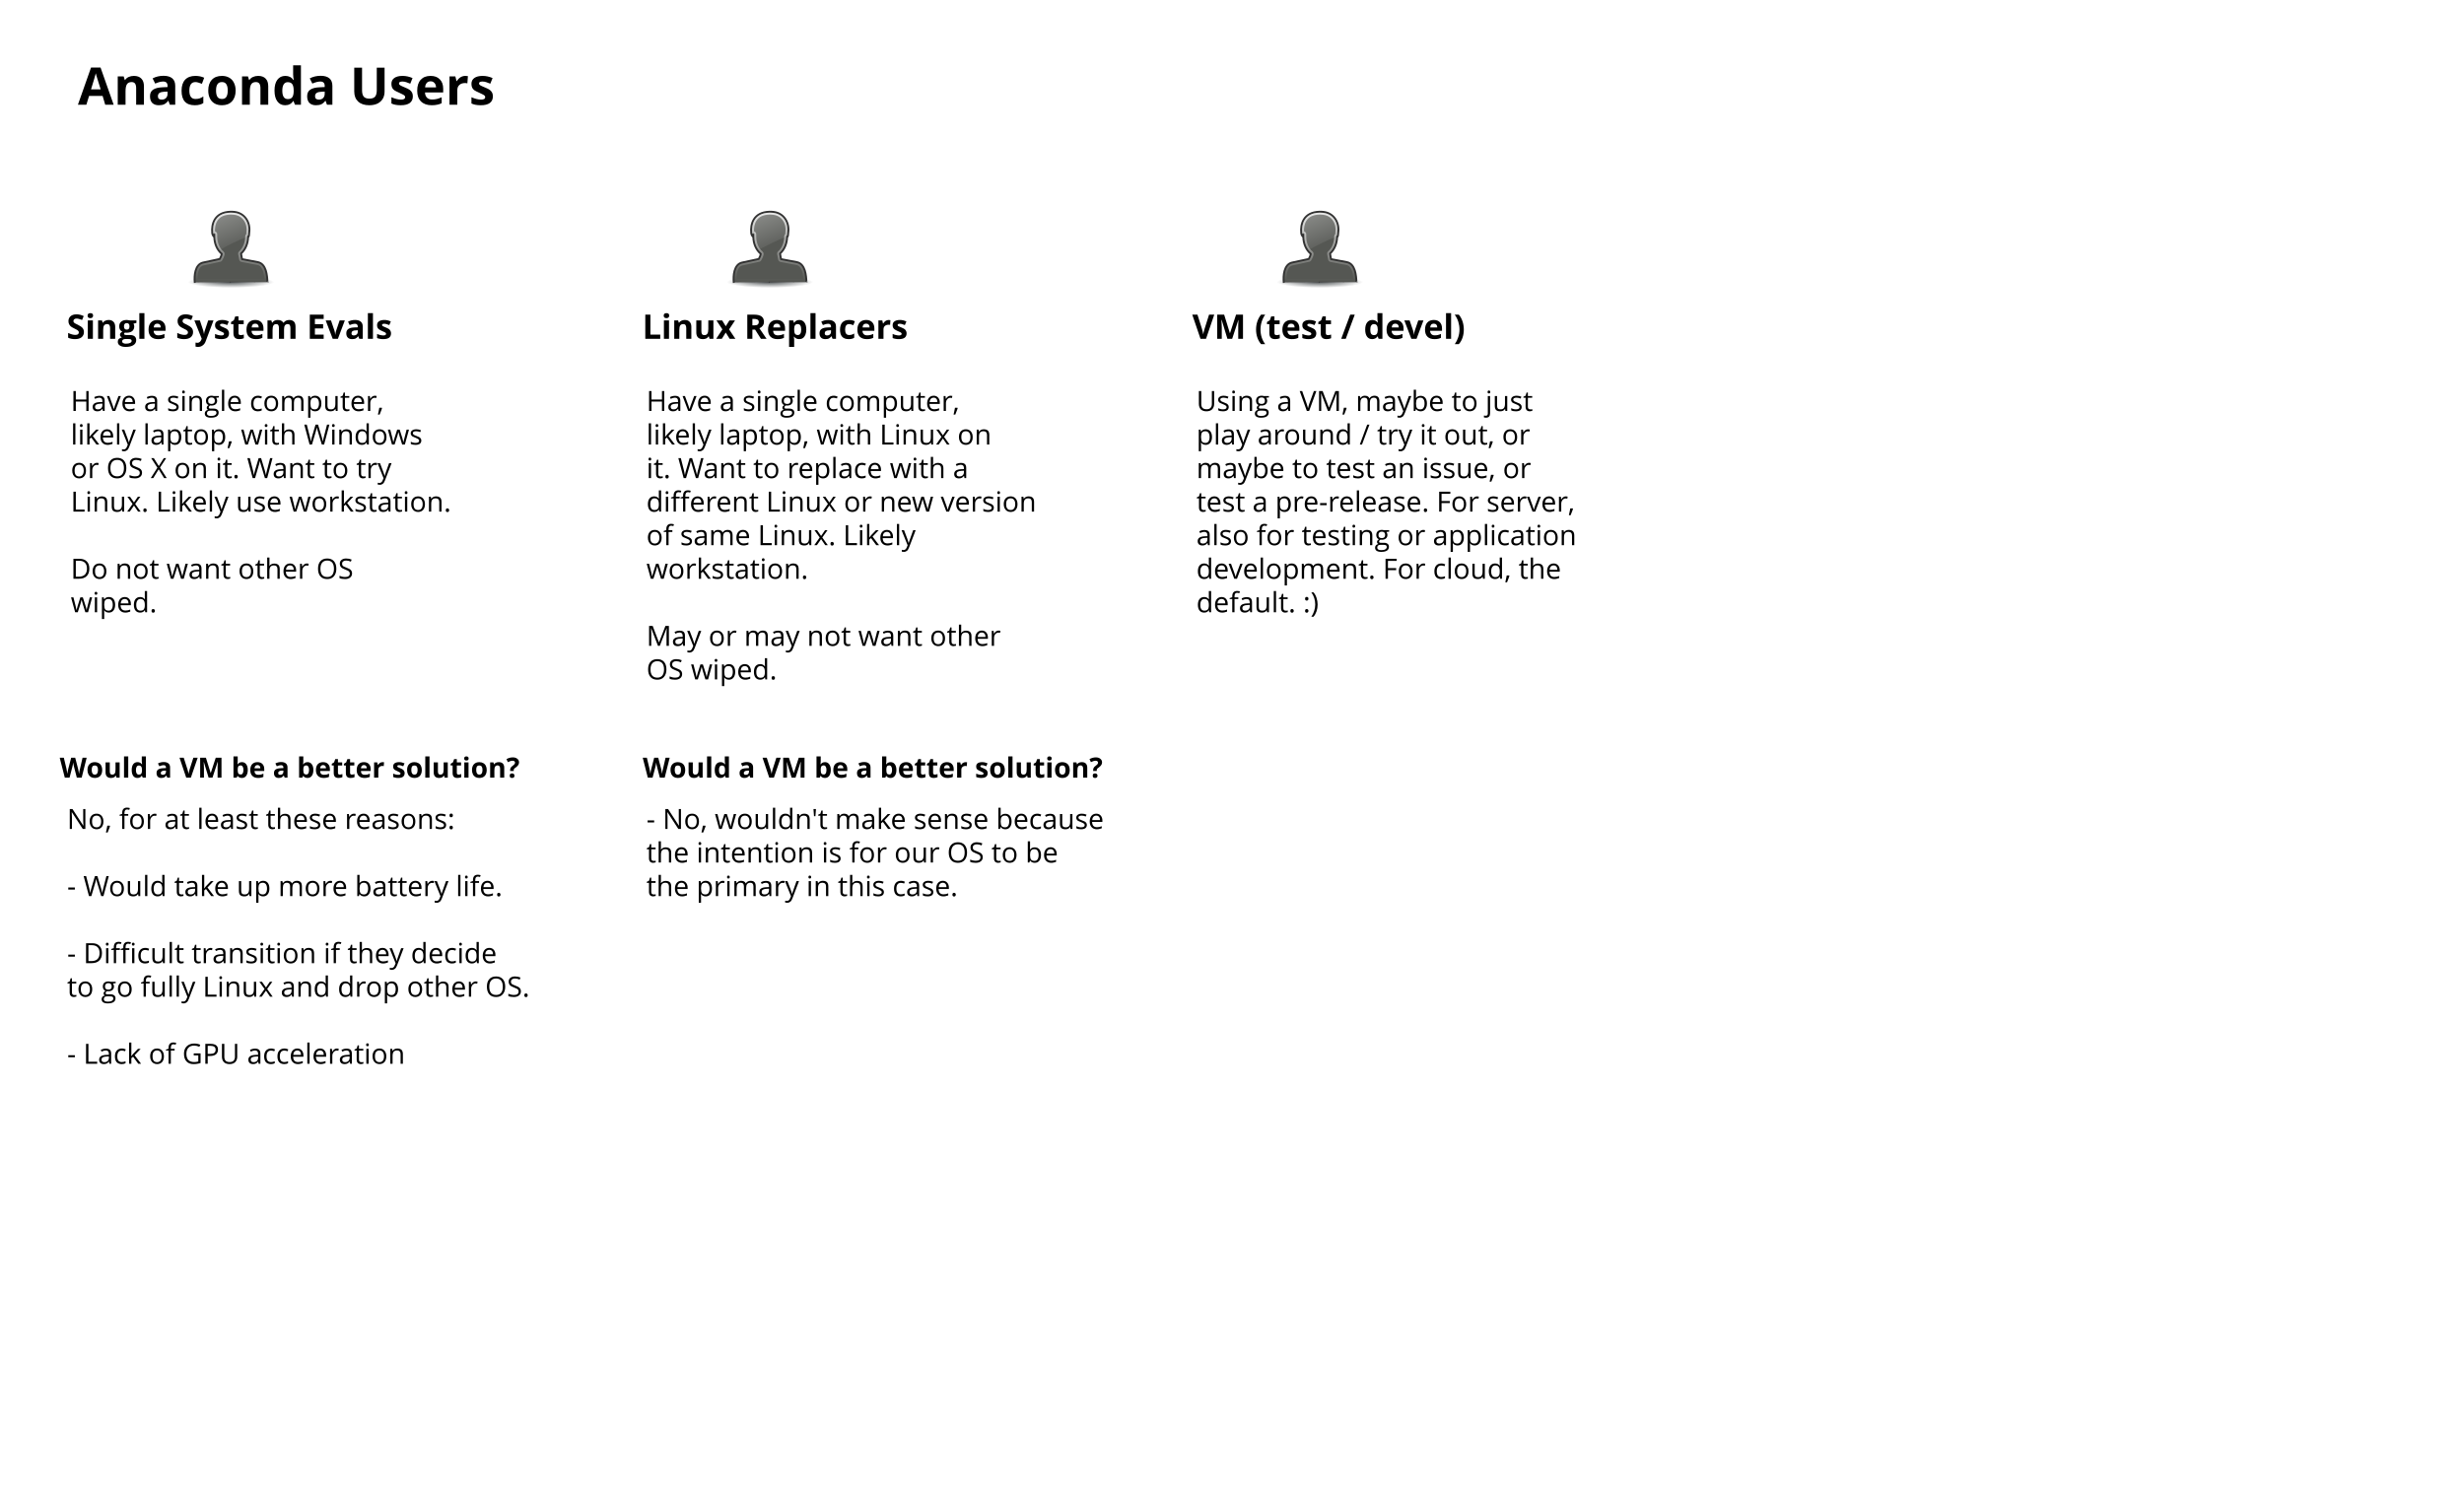
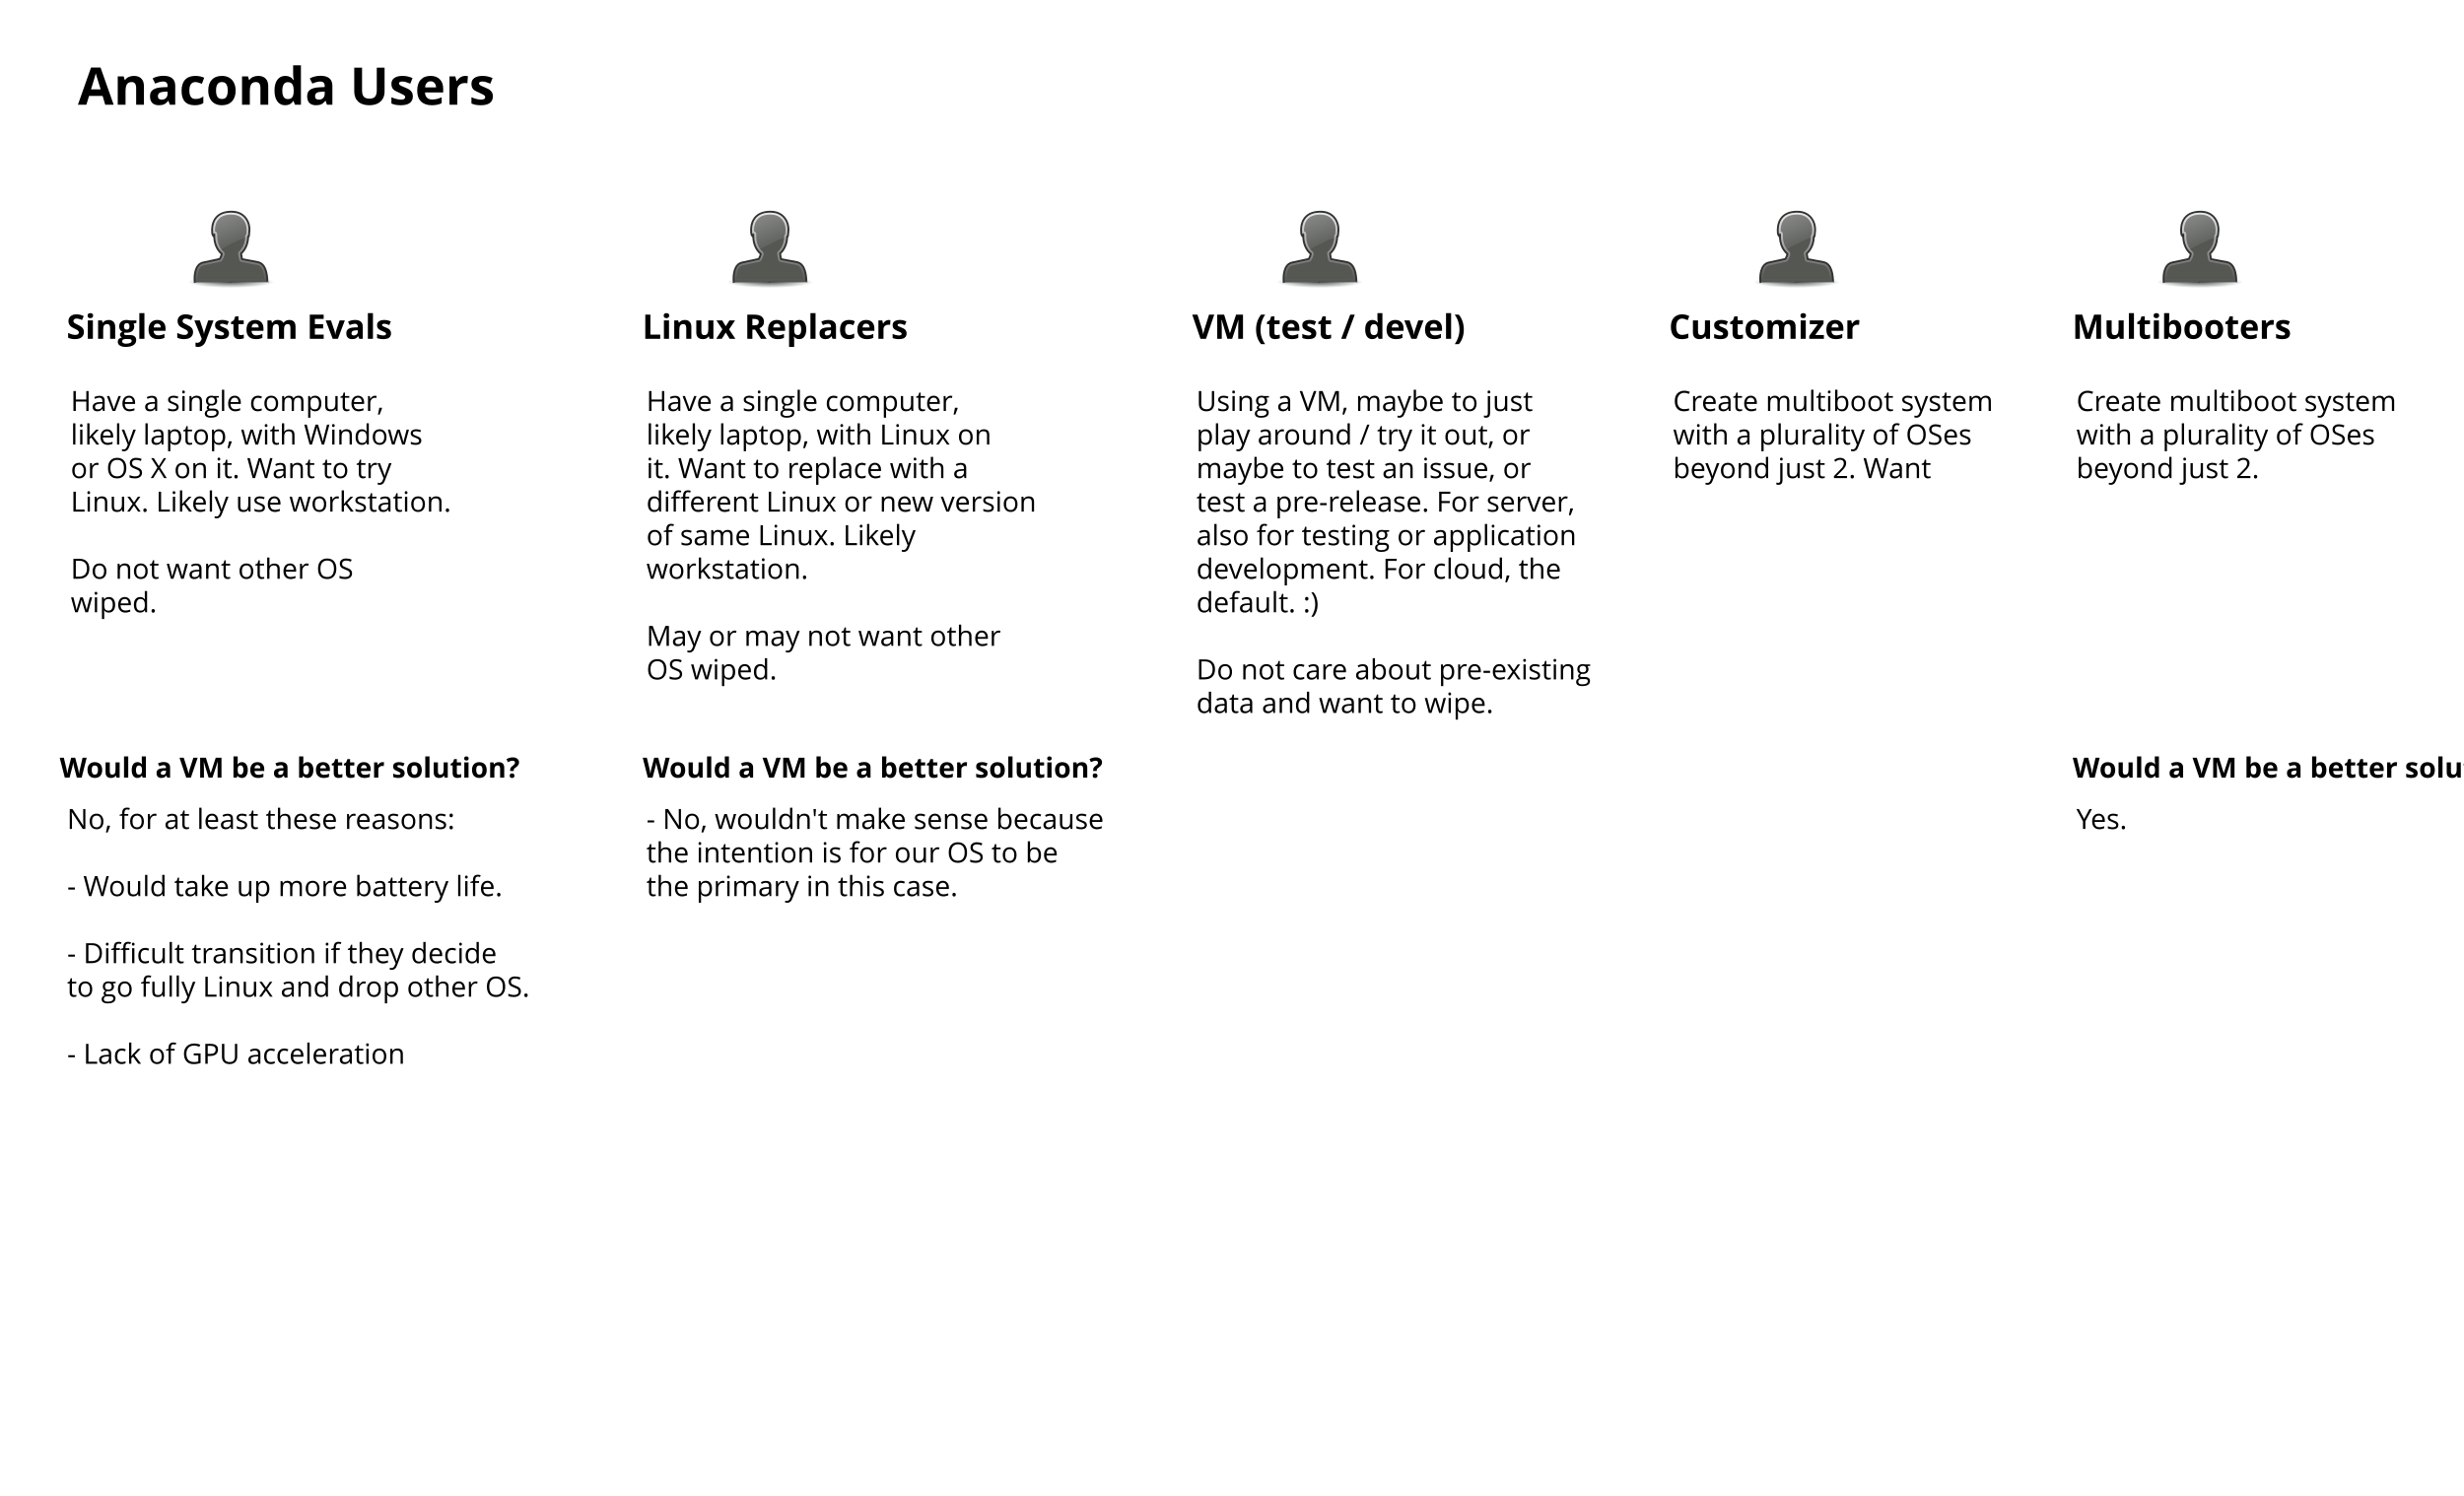
<svg xmlns="http://www.w3.org/2000/svg" xmlns:xlink="http://www.w3.org/1999/xlink" width="14in" height="8.5in" viewBox="0 0 355.6 215.9" id="svg2" version="1.1">
  <defs id="defs4">
    <linearGradient id="5">
      <stop stop-color="#fff" id="B" />
      <stop stop-opacity="0" stop-color="#fff" offset="1" id="C" />
    </linearGradient>
    <linearGradient id="7">
      <stop stop-color="#2e3436" id="F" />
      <stop stop-opacity="0" stop-color="#2e3436" offset="1" id="G" />
    </linearGradient>
    <radialGradient gradientTransform="matrix(1,0,0,0.1371237,0,48.78721)" gradientUnits="userSpaceOnUse" xlink:href="#7" id="8" r="27.457" cy="56.54" cx="46.37" />
    <linearGradient gradientUnits="userSpaceOnUse" xlink:href="#5" id="9" y2="42.619" x2="0" y1="5.353" />
    <linearGradient gradientUnits="userSpaceOnUse" xlink:href="#5" id="A" y2="28.921" x2="23.875" y1="-42.14" x1="-3.655" />
    <radialGradient xlink:href="#7" id="radialGradient4332" gradientUnits="userSpaceOnUse" gradientTransform="matrix(1,0,0,0.1371237,0,48.78721)" cx="46.37" cy="56.54" r="27.457" />
    <linearGradient xlink:href="#5" id="linearGradient4334" gradientUnits="userSpaceOnUse" y1="5.353" x2="0" y2="42.619" />
    <linearGradient xlink:href="#5" id="linearGradient4336" gradientUnits="userSpaceOnUse" x1="-3.655" y1="-42.14" x2="23.875" y2="28.921" />
    <radialGradient xlink:href="#7" id="radialGradient4427" gradientUnits="userSpaceOnUse" gradientTransform="matrix(1,0,0,0.1371237,0,48.78721)" cx="46.37" cy="56.54" r="27.457" />
    <linearGradient xlink:href="#5" id="linearGradient4429" gradientUnits="userSpaceOnUse" y1="5.353" x2="0" y2="42.619" />
    <linearGradient xlink:href="#5" id="linearGradient4431" gradientUnits="userSpaceOnUse" x1="-3.655" y1="-42.14" x2="23.875" y2="28.921" />
+     <radialGradient xlink:href="#7" id="radialGradient4558" gradientUnits="userSpaceOnUse" gradientTransform="matrix(1,0,0,0.1371237,0,48.78721)" cx="46.37" cy="56.54" r="27.457" />
+     <linearGradient xlink:href="#5" id="linearGradient4560" gradientUnits="userSpaceOnUse" y1="5.353" x2="0" y2="42.619" />
+     <linearGradient xlink:href="#5" id="linearGradient4562" gradientUnits="userSpaceOnUse" x1="-3.655" y1="-42.14" x2="23.875" y2="28.921" />
+     <radialGradient xlink:href="#7" id="radialGradient4621" gradientUnits="userSpaceOnUse" gradientTransform="matrix(1,0,0,0.1371237,0,48.78721)" cx="46.37" cy="56.54" r="27.457" />
+     <linearGradient xlink:href="#5" id="linearGradient4623" gradientUnits="userSpaceOnUse" y1="5.353" x2="0" y2="42.619" />
+     <linearGradient xlink:href="#5" id="linearGradient4625" gradientUnits="userSpaceOnUse" x1="-3.655" y1="-42.14" x2="23.875" y2="28.921" />
  </defs>
  <g id="layer1" transform="translate(0,-81.1)">
    <text xml:space="preserve" style="font-style:normal;font-weight:normal;font-size:7.49px;line-height:521%;font-family:Sans;letter-spacing:0px;word-spacing:0px;fill:#000000;fill-opacity:1;stroke:none;stroke-width:0.265px;stroke-linecap:butt;stroke-linejoin:miter;stroke-opacity:1" x="11.246" y="96.212" id="text4160">
      <tspan id="tspan4162" x="11.246" y="96.212" style="font-style:normal;font-variant:normal;font-weight:bold;font-stretch:normal;font-family:'Open Sans';-inkscape-font-specification:'Open Sans';stroke-width:0.265px">Anaconda Users</tspan>
    </text>
    <text id="text4164" y="129.999" x="9.614" style="font-style:normal;font-weight:normal;font-size:4.87px;line-height:521%;font-family:Sans;letter-spacing:0px;word-spacing:0px;fill:#000000;fill-opacity:1;stroke:none;stroke-width:0.265px;stroke-linecap:butt;stroke-linejoin:miter;stroke-opacity:1" xml:space="preserve">
      <tspan style="font-style:normal;font-variant:normal;font-weight:bold;font-stretch:normal;font-family:'Open Sans';-inkscape-font-specification:'Open Sans';stroke-width:0.265px" y="129.999" x="9.614" id="tspan4166">Single System Evals</tspan>
    </text>
    <g id="g4200" transform="matrix(0.2645833,0,0,0.2645833,26.9875,110.3777)">
      <path id="1" transform="matrix(0.8607554,0,0,0.837344,-15.9169,-4.118778)" d="m 73.832,56.54 a 27.457,3.765 0 1 1 -54.914,0 27.457,3.765 0 1 1 54.914,0 z" style="opacity:0.8;fill:url(#8)" />
      <path id="2" d="m 23.746,4.837 c -8.802,0.238 -10.459,6.734 -9.989,11.622 0.073,0.759 0.42,1.451 0.969,2.065 0.052,-0.482 0.122,-0.956 0.221,-1.422 -0.037,0.414 -0.053,0.838 -0.053,1.264 0,3.935 1.614,7.411 4.067,9.462 -0.163,0.962 -0.531,1.783 -1.075,2.782 L 8.7,32.579 C 4.246,33.61 3.909,39.951 4.211,43.168 43.889,43.056 4.135,43.235 43.871,43.084 43.735,39.567 43.238,33.316 38.708,32.347 L 30.005,30.693 c -6.6e-4,-0.028 0.002,-0.056 0,-0.084 l -0.537,-2.961 c 2.339,-2.069 3.867,-5.457 3.867,-9.283 0,-0.039 3.11e-4,-0.077 0,-0.116 0.038,0.193 0.075,0.383 0.105,0.548 0.499,-0.673 0.382,-1.824 0.516,-2.729 0.7,-4.708 -1.952,-11.093 -9.325,-11.232 -0.299,-0.006 -0.601,-0.008 -0.885,0 z" style="fill:#555753;fill-rule:evenodd;stroke:#323232;stroke-width:1.042" />
      <path id="3" d="m 23.781,5.875 c -4.146,0.112 -6.347,1.609 -7.625,3.594 -1.222,1.898 -1.54,4.385 -1.375,6.594 0.315,-0.044 0.633,0.058 0.864,0.277 0.231,0.219 0.35,0.531 0.323,0.848 -0.03,0.339 0,0.752 0,1.188 0,3.649 1.474,6.801 3.656,8.625 0.298,0.24 0.442,0.623 0.375,1 -0.193,1.134 -0.66,2.067 -1.219,3.094 -0.141,0.268 -0.392,0.462 -0.688,0.531 l -9.188,2 c -1.775,0.411 -2.677,1.807 -3.219,3.719 -0.446,1.571 -0.498,3.309 -0.438,4.75 12.501,0.015 24.999,-0.014 37.5,-0.062 -0.095,-1.572 -0.288,-3.356 -0.812,-4.938 C 41.293,35.151 40.321,33.764 38.5,33.375 l -8.688,-1.656 c -0.459,-0.089 -0.803,-0.472 -0.844,-0.938 -0.011,-0.02 -0.022,-0.041 -0.031,-0.062 -0.001,-0.047 3.67e-4,-0.015 0,-0.031 l -0.5,-2.844 c -0.063,-0.361 0.068,-0.728 0.344,-0.969 2.085,-1.845 3.5,-4.954 3.5,-8.5 10e-7,-0.044 2.09e-4,-0.099 0,-0.125 0.002,-0.375 0.205,-0.721 0.531,-0.906 0.041,-0.413 0.046,-0.905 0.125,-1.438 0.311,-2.095 -0.138,-4.614 -1.469,-6.562 C 30.138,7.395 27.981,5.97 24.594,5.906 24.303,5.901 24.041,5.868 23.781,5.875 Z" style="opacity:0.8;fill:none;stroke:url(#9);stroke-width:1.042" />
      <path id="4" d="m 23.75,5.344 c -4.28,0.115 -6.69,1.711 -8.062,3.844 -1.373,2.132 -1.665,4.852 -1.438,7.219 0.022,0.225 0.111,0.444 0.188,0.656 0.004,-0.02 -0.004,-0.042 0,-0.062 0.035,-0.276 0.286,-0.472 0.562,-0.438 0.276,0.035 0.472,0.286 0.438,0.562 -0.034,0.379 -0.031,0.819 -0.031,1.25 0,2.85 0.865,5.443 2.281,7.375 4.794,-2.62 9.863,-5.232 15.156,-7.281 2.17e-4,-0.031 0,-0.062 0,-0.094 10e-7,-0.041 2.63e-4,-0.092 0,-0.125 -0.005,-0.244 0.167,-0.455 0.406,-0.5 0.021,-0.109 0.08,-0.159 0.094,-0.281 0.05,-0.458 0.051,-0.967 0.125,-1.469 0.331,-2.231 -0.142,-4.889 -1.562,-6.969 C 30.486,6.951 28.17,5.41 24.625,5.344 24.33,5.338 24.022,5.336 23.75,5.344 Z" style="fill:url(#A);fill-rule:evenodd" />
    </g>
    <text xml:space="preserve" style="font-style:normal;font-weight:normal;font-size:4.035px;line-height:120%;font-family:Sans;letter-spacing:0px;word-spacing:0px;fill:#000000;fill-opacity:1;stroke:none;stroke-width:0.265px;stroke-linecap:butt;stroke-linejoin:miter;stroke-opacity:1" x="10.207" y="140.419" id="text4206">
      <tspan x="10.207" y="140.419" style="font-style:normal;font-variant:normal;font-weight:normal;font-stretch:normal;line-height:120%;font-family:'Open Sans';-inkscape-font-specification:'Open Sans';stroke-width:0.265px" id="tspan4210">Have a single computer,</tspan>
      <tspan x="10.207" y="145.261" style="font-style:normal;font-variant:normal;font-weight:normal;font-stretch:normal;line-height:120%;font-family:'Open Sans';-inkscape-font-specification:'Open Sans';stroke-width:0.265px" id="tspan4214">likely laptop, with Windows</tspan>
      <tspan x="10.207" y="150.103" style="font-style:normal;font-variant:normal;font-weight:normal;font-stretch:normal;line-height:120%;font-family:'Open Sans';-inkscape-font-specification:'Open Sans';stroke-width:0.265px" id="tspan4216">or OS X on it. Want to try</tspan>
      <tspan x="10.207" y="154.945" style="font-style:normal;font-variant:normal;font-weight:normal;font-stretch:normal;line-height:120%;font-family:'Open Sans';-inkscape-font-specification:'Open Sans';stroke-width:0.265px" id="tspan4218">Linux. Likely use workstation.</tspan>
      <tspan x="10.207" y="159.787" style="font-style:normal;font-variant:normal;font-weight:normal;font-stretch:normal;line-height:120%;font-family:'Open Sans';-inkscape-font-specification:'Open Sans';stroke-width:0.265px" id="tspan4465" />
      <tspan x="10.207" y="164.629" style="font-style:normal;font-variant:normal;font-weight:normal;font-stretch:normal;line-height:120%;font-family:'Open Sans';-inkscape-font-specification:'Open Sans';stroke-width:0.265px" id="tspan4467">Do not want other OS</tspan>
      <tspan x="10.207" y="169.471" style="font-style:normal;font-variant:normal;font-weight:normal;font-stretch:normal;line-height:120%;font-family:'Open Sans';-inkscape-font-specification:'Open Sans';stroke-width:0.265px" id="tspan4220">wiped. </tspan>
    </text>
    <text id="text4222" y="193.335" x="8.619" style="font-style:normal;font-weight:normal;font-size:4.035px;line-height:120%;font-family:Sans;letter-spacing:0px;word-spacing:0px;fill:#000000;fill-opacity:1;stroke:none;stroke-width:0.265px;stroke-linecap:butt;stroke-linejoin:miter;stroke-opacity:1" xml:space="preserve">
      <tspan id="tspan4232" style="font-style:normal;font-variant:normal;font-weight:bold;font-stretch:normal;line-height:120%;font-family:'Open Sans';-inkscape-font-specification:'Open Sans';stroke-width:0.265px" y="193.335" x="8.619">Would a VM be a better solution?</tspan>
    </text>
    <text id="text4248" y="200.744" x="9.678" style="font-style:normal;font-weight:normal;font-size:4.035px;line-height:120%;font-family:Sans;letter-spacing:0px;word-spacing:0px;fill:#000000;fill-opacity:1;stroke:none;stroke-width:0.265px;stroke-linecap:butt;stroke-linejoin:miter;stroke-opacity:1" xml:space="preserve">
      <tspan id="tspan4258" style="font-style:normal;font-variant:normal;font-weight:normal;font-stretch:normal;line-height:120%;font-family:'Open Sans';-inkscape-font-specification:'Open Sans';stroke-width:0.265px" y="200.744" x="9.678">No, for at least these reasons:</tspan>
      <tspan style="font-style:normal;font-variant:normal;font-weight:normal;font-stretch:normal;line-height:120%;font-family:'Open Sans';-inkscape-font-specification:'Open Sans';stroke-width:0.265px" y="205.586" x="9.678" id="tspan4379" />
      <tspan style="font-style:normal;font-variant:normal;font-weight:normal;font-stretch:normal;line-height:120%;font-family:'Open Sans';-inkscape-font-specification:'Open Sans';stroke-width:0.265px" y="210.428" x="9.678" id="tspan4377">- Would take up more battery life.</tspan>
      <tspan style="font-style:normal;font-variant:normal;font-weight:normal;font-stretch:normal;line-height:120%;font-family:'Open Sans';-inkscape-font-specification:'Open Sans';stroke-width:0.265px" y="215.27" x="9.678" id="tspan4278" />
      <tspan style="font-style:normal;font-variant:normal;font-weight:normal;font-stretch:normal;line-height:120%;font-family:'Open Sans';-inkscape-font-specification:'Open Sans';stroke-width:0.265px" y="220.112" x="9.678" id="tspan4274">- Difficult transition if they decide</tspan>
      <tspan style="font-style:normal;font-variant:normal;font-weight:normal;font-stretch:normal;line-height:120%;font-family:'Open Sans';-inkscape-font-specification:'Open Sans';stroke-width:0.265px" y="224.954" x="9.678" id="tspan4276">to go fully Linux and drop other OS.</tspan>
      <tspan style="font-style:normal;font-variant:normal;font-weight:normal;font-stretch:normal;line-height:120%;font-family:'Open Sans';-inkscape-font-specification:'Open Sans';stroke-width:0.265px" y="229.796" x="9.678" id="tspan4280" />
      <tspan style="font-style:normal;font-variant:normal;font-weight:normal;font-stretch:normal;line-height:120%;font-family:'Open Sans';-inkscape-font-specification:'Open Sans';stroke-width:0.265px" y="234.638" x="9.678" id="tspan4284">- Lack of GPU acceleration</tspan>
    </text>
    <text xml:space="preserve" style="font-style:normal;font-weight:normal;font-size:4.87px;line-height:521%;font-family:Sans;letter-spacing:0px;word-spacing:0px;fill:#000000;fill-opacity:1;stroke:none;stroke-width:0.265px;stroke-linecap:butt;stroke-linejoin:miter;stroke-opacity:1" x="92.693" y="129.999" id="text4286">
      <tspan id="tspan4288" x="92.693" y="129.999" style="font-style:normal;font-variant:normal;font-weight:bold;font-stretch:normal;font-family:'Open Sans';-inkscape-font-specification:'Open Sans';stroke-width:0.265px">Linux Replacers</tspan>
    </text>
    <g transform="matrix(0.2645833,0,0,0.2645833,104.775,110.3777)" id="g4290">
      <path style="opacity:0.8;fill:url(#radialGradient4332)" d="m 73.832,56.54 a 27.457,3.765 0 1 1 -54.914,0 27.457,3.765 0 1 1 54.914,0 z" transform="matrix(0.8607554,0,0,0.837344,-15.9169,-4.118778)" id="path4292" />
      <path style="fill:#555753;fill-rule:evenodd;stroke:#323232;stroke-width:1.042" d="m 23.746,4.837 c -8.802,0.238 -10.459,6.734 -9.989,11.622 0.073,0.759 0.42,1.451 0.969,2.065 0.052,-0.482 0.122,-0.956 0.221,-1.422 -0.037,0.414 -0.053,0.838 -0.053,1.264 0,3.935 1.614,7.411 4.067,9.462 -0.163,0.962 -0.531,1.783 -1.075,2.782 L 8.7,32.579 C 4.246,33.61 3.909,39.951 4.211,43.168 43.889,43.056 4.135,43.235 43.871,43.084 43.735,39.567 43.238,33.316 38.708,32.347 L 30.005,30.693 c -6.6e-4,-0.028 0.002,-0.056 0,-0.084 l -0.537,-2.961 c 2.339,-2.069 3.867,-5.457 3.867,-9.283 0,-0.039 3.11e-4,-0.077 0,-0.116 0.038,0.193 0.075,0.383 0.105,0.548 0.499,-0.673 0.382,-1.824 0.516,-2.729 0.7,-4.708 -1.952,-11.093 -9.325,-11.232 -0.299,-0.006 -0.601,-0.008 -0.885,0 z" id="path4294" />
      <path style="opacity:0.8;fill:none;stroke:url(#linearGradient4334);stroke-width:1.042" d="m 23.781,5.875 c -4.146,0.112 -6.347,1.609 -7.625,3.594 -1.222,1.898 -1.54,4.385 -1.375,6.594 0.315,-0.044 0.633,0.058 0.864,0.277 0.231,0.219 0.35,0.531 0.323,0.848 -0.03,0.339 0,0.752 0,1.188 0,3.649 1.474,6.801 3.656,8.625 0.298,0.24 0.442,0.623 0.375,1 -0.193,1.134 -0.66,2.067 -1.219,3.094 -0.141,0.268 -0.392,0.462 -0.688,0.531 l -9.188,2 c -1.775,0.411 -2.677,1.807 -3.219,3.719 -0.446,1.571 -0.498,3.309 -0.438,4.75 12.501,0.015 24.999,-0.014 37.5,-0.062 -0.095,-1.572 -0.288,-3.356 -0.812,-4.938 C 41.293,35.151 40.321,33.764 38.5,33.375 l -8.688,-1.656 c -0.459,-0.089 -0.803,-0.472 -0.844,-0.938 -0.011,-0.02 -0.022,-0.041 -0.031,-0.062 -0.001,-0.047 3.67e-4,-0.015 0,-0.031 l -0.5,-2.844 c -0.063,-0.361 0.068,-0.728 0.344,-0.969 2.085,-1.845 3.5,-4.954 3.5,-8.5 10e-7,-0.044 2.09e-4,-0.099 0,-0.125 0.002,-0.375 0.205,-0.721 0.531,-0.906 0.041,-0.413 0.046,-0.905 0.125,-1.438 0.311,-2.095 -0.138,-4.614 -1.469,-6.562 C 30.138,7.395 27.981,5.97 24.594,5.906 24.303,5.901 24.041,5.868 23.781,5.875 Z" id="path4296" />
      <path style="fill:url(#linearGradient4336);fill-rule:evenodd" d="m 23.75,5.344 c -4.28,0.115 -6.69,1.711 -8.062,3.844 -1.373,2.132 -1.665,4.852 -1.438,7.219 0.022,0.225 0.111,0.444 0.188,0.656 0.004,-0.02 -0.004,-0.042 0,-0.062 0.035,-0.276 0.286,-0.472 0.562,-0.438 0.276,0.035 0.472,0.286 0.438,0.562 -0.034,0.379 -0.031,0.819 -0.031,1.25 0,2.85 0.865,5.443 2.281,7.375 4.794,-2.62 9.863,-5.232 15.156,-7.281 2.17e-4,-0.031 0,-0.062 0,-0.094 10e-7,-0.041 2.63e-4,-0.092 0,-0.125 -0.005,-0.244 0.167,-0.455 0.406,-0.5 0.021,-0.109 0.08,-0.159 0.094,-0.281 0.05,-0.458 0.051,-0.967 0.125,-1.469 0.331,-2.231 -0.142,-4.889 -1.562,-6.969 C 30.486,6.951 28.17,5.41 24.625,5.344 24.33,5.338 24.022,5.336 23.75,5.344 Z" id="path4298" />
    </g>
    <text id="text4300" y="140.419" x="93.286" style="font-style:normal;font-weight:normal;font-size:4.035px;line-height:120%;font-family:Sans;letter-spacing:0px;word-spacing:0px;fill:#000000;fill-opacity:1;stroke:none;stroke-width:0.265px;stroke-linecap:butt;stroke-linejoin:miter;stroke-opacity:1" xml:space="preserve">
      <tspan id="tspan4302" style="font-style:normal;font-variant:normal;font-weight:normal;font-stretch:normal;line-height:120%;font-family:'Open Sans';-inkscape-font-specification:'Open Sans';stroke-width:0.265px" y="140.419" x="93.286">Have a single computer,</tspan>
      <tspan id="tspan4310" style="font-style:normal;font-variant:normal;font-weight:normal;font-stretch:normal;line-height:120%;font-family:'Open Sans';-inkscape-font-specification:'Open Sans';stroke-width:0.265px" y="145.261" x="93.286">likely laptop, with Linux on </tspan>
      <tspan style="font-style:normal;font-variant:normal;font-weight:normal;font-stretch:normal;line-height:120%;font-family:'Open Sans';-inkscape-font-specification:'Open Sans';stroke-width:0.265px" y="150.103" x="93.286" id="tspan4351">it. Want to replace with a</tspan>
      <tspan style="font-style:normal;font-variant:normal;font-weight:normal;font-stretch:normal;line-height:120%;font-family:'Open Sans';-inkscape-font-specification:'Open Sans';stroke-width:0.265px" y="154.945" x="93.286" id="tspan4355">different Linux or new version</tspan>
      <tspan style="font-style:normal;font-variant:normal;font-weight:normal;font-stretch:normal;line-height:120%;font-family:'Open Sans';-inkscape-font-specification:'Open Sans';stroke-width:0.265px" y="159.787" x="93.286" id="tspan4357">of same Linux. Likely </tspan>
      <tspan style="font-style:normal;font-variant:normal;font-weight:normal;font-stretch:normal;line-height:120%;font-family:'Open Sans';-inkscape-font-specification:'Open Sans';stroke-width:0.265px" y="164.629" x="93.286" id="tspan4499">workstation.</tspan>
      <tspan style="font-style:normal;font-variant:normal;font-weight:normal;font-stretch:normal;line-height:120%;font-family:'Open Sans';-inkscape-font-specification:'Open Sans';stroke-width:0.265px" y="169.471" x="93.286" id="tspan4469" />
      <tspan style="font-style:normal;font-variant:normal;font-weight:normal;font-stretch:normal;line-height:120%;font-family:'Open Sans';-inkscape-font-specification:'Open Sans';stroke-width:0.265px" y="174.313" x="93.286" id="tspan4471">May or may not want other</tspan>
      <tspan style="font-style:normal;font-variant:normal;font-weight:normal;font-stretch:normal;line-height:120%;font-family:'Open Sans';-inkscape-font-specification:'Open Sans';stroke-width:0.265px" y="179.155" x="93.286" id="tspan4473">OS wiped.   </tspan>
    </text>
    <text xml:space="preserve" style="font-style:normal;font-weight:normal;font-size:4.035px;line-height:120%;font-family:Sans;letter-spacing:0px;word-spacing:0px;fill:#000000;fill-opacity:1;stroke:none;stroke-width:0.265px;stroke-linecap:butt;stroke-linejoin:miter;stroke-opacity:1" x="92.757" y="193.335" id="text4312">
      <tspan x="92.757" y="193.335" style="font-style:normal;font-variant:normal;font-weight:bold;font-stretch:normal;line-height:120%;font-family:'Open Sans';-inkscape-font-specification:'Open Sans';stroke-width:0.265px" id="tspan4314">Would a VM be a better solution?</tspan>
    </text>
    <text xml:space="preserve" style="font-style:normal;font-weight:normal;font-size:4.035px;line-height:120%;font-family:Sans;letter-spacing:0px;word-spacing:0px;fill:#000000;fill-opacity:1;stroke:none;stroke-width:0.265px;stroke-linecap:butt;stroke-linejoin:miter;stroke-opacity:1" x="93.286" y="200.744" id="text4316">
      <tspan id="tspan4330" x="93.286" y="200.744" style="font-style:normal;font-variant:normal;font-weight:normal;font-stretch:normal;line-height:120%;font-family:'Open Sans';-inkscape-font-specification:'Open Sans';stroke-width:0.265px">- No, wouldn't make sense because</tspan>
      <tspan x="93.286" y="205.586" style="font-style:normal;font-variant:normal;font-weight:normal;font-stretch:normal;line-height:120%;font-family:'Open Sans';-inkscape-font-specification:'Open Sans';stroke-width:0.265px" id="tspan4383">the intention is for our OS to be</tspan>
      <tspan x="93.286" y="210.428" style="font-style:normal;font-variant:normal;font-weight:normal;font-stretch:normal;line-height:120%;font-family:'Open Sans';-inkscape-font-specification:'Open Sans';stroke-width:0.265px" id="tspan4387">the primary in this case.</tspan>
    </text>
    <text id="text4389" y="129.999" x="172.068" style="font-style:normal;font-weight:normal;font-size:4.87px;line-height:521%;font-family:Sans;letter-spacing:0px;word-spacing:0px;fill:#000000;fill-opacity:1;stroke:none;stroke-width:0.265px;stroke-linecap:butt;stroke-linejoin:miter;stroke-opacity:1" xml:space="preserve">
      <tspan style="font-style:normal;font-variant:normal;font-weight:bold;font-stretch:normal;font-family:'Open Sans';-inkscape-font-specification:'Open Sans';stroke-width:0.265px" y="129.999" x="172.068" id="tspan4391">VM (test / devel)</tspan>
    </text>
    <g id="g4393" transform="matrix(0.2645833,0,0,0.2645833,184.1501,110.3777)">
      <path id="path4395" transform="matrix(0.8607554,0,0,0.837344,-15.9169,-4.118778)" d="m 73.832,56.54 a 27.457,3.765 0 1 1 -54.914,0 27.457,3.765 0 1 1 54.914,0 z" style="opacity:0.8;fill:url(#radialGradient4427)" />
      <path id="path4397" d="m 23.746,4.837 c -8.802,0.238 -10.459,6.734 -9.989,11.622 0.073,0.759 0.42,1.451 0.969,2.065 0.052,-0.482 0.122,-0.956 0.221,-1.422 -0.037,0.414 -0.053,0.838 -0.053,1.264 0,3.935 1.614,7.411 4.067,9.462 -0.163,0.962 -0.531,1.783 -1.075,2.782 L 8.7,32.579 C 4.246,33.61 3.909,39.951 4.211,43.168 43.889,43.056 4.135,43.235 43.871,43.084 43.735,39.567 43.238,33.316 38.708,32.347 L 30.005,30.693 c -6.6e-4,-0.028 0.002,-0.056 0,-0.084 l -0.537,-2.961 c 2.339,-2.069 3.867,-5.457 3.867,-9.283 0,-0.039 3.11e-4,-0.077 0,-0.116 0.038,0.193 0.075,0.383 0.105,0.548 0.499,-0.673 0.382,-1.824 0.516,-2.729 0.7,-4.708 -1.952,-11.093 -9.325,-11.232 -0.299,-0.006 -0.601,-0.008 -0.885,0 z" style="fill:#555753;fill-rule:evenodd;stroke:#323232;stroke-width:1.042" />
      <path id="path4399" d="m 23.781,5.875 c -4.146,0.112 -6.347,1.609 -7.625,3.594 -1.222,1.898 -1.54,4.385 -1.375,6.594 0.315,-0.044 0.633,0.058 0.864,0.277 0.231,0.219 0.35,0.531 0.323,0.848 -0.03,0.339 0,0.752 0,1.188 0,3.649 1.474,6.801 3.656,8.625 0.298,0.24 0.442,0.623 0.375,1 -0.193,1.134 -0.66,2.067 -1.219,3.094 -0.141,0.268 -0.392,0.462 -0.688,0.531 l -9.188,2 c -1.775,0.411 -2.677,1.807 -3.219,3.719 -0.446,1.571 -0.498,3.309 -0.438,4.75 12.501,0.015 24.999,-0.014 37.5,-0.062 -0.095,-1.572 -0.288,-3.356 -0.812,-4.938 C 41.293,35.151 40.321,33.764 38.5,33.375 l -8.688,-1.656 c -0.459,-0.089 -0.803,-0.472 -0.844,-0.938 -0.011,-0.02 -0.022,-0.041 -0.031,-0.062 -0.001,-0.047 3.67e-4,-0.015 0,-0.031 l -0.5,-2.844 c -0.063,-0.361 0.068,-0.728 0.344,-0.969 2.085,-1.845 3.5,-4.954 3.5,-8.5 10e-7,-0.044 2.09e-4,-0.099 0,-0.125 0.002,-0.375 0.205,-0.721 0.531,-0.906 0.041,-0.413 0.046,-0.905 0.125,-1.438 0.311,-2.095 -0.138,-4.614 -1.469,-6.562 C 30.138,7.395 27.981,5.97 24.594,5.906 24.303,5.901 24.041,5.868 23.781,5.875 Z" style="opacity:0.8;fill:none;stroke:url(#linearGradient4429);stroke-width:1.042" />
      <path id="path4401" d="m 23.75,5.344 c -4.28,0.115 -6.69,1.711 -8.062,3.844 -1.373,2.132 -1.665,4.852 -1.438,7.219 0.022,0.225 0.111,0.444 0.188,0.656 0.004,-0.02 -0.004,-0.042 0,-0.062 0.035,-0.276 0.286,-0.472 0.562,-0.438 0.276,0.035 0.472,0.286 0.438,0.562 -0.034,0.379 -0.031,0.819 -0.031,1.25 0,2.85 0.865,5.443 2.281,7.375 4.794,-2.62 9.863,-5.232 15.156,-7.281 2.17e-4,-0.031 0,-0.062 0,-0.094 10e-7,-0.041 2.63e-4,-0.092 0,-0.125 -0.005,-0.244 0.167,-0.455 0.406,-0.5 0.021,-0.109 0.08,-0.159 0.094,-0.281 0.05,-0.458 0.051,-0.967 0.125,-1.469 0.331,-2.231 -0.142,-4.889 -1.562,-6.969 C 30.486,6.951 28.17,5.41 24.625,5.344 24.33,5.338 24.022,5.336 23.75,5.344 Z" style="fill:url(#linearGradient4431);fill-rule:evenodd" />
    </g>
    <text xml:space="preserve" style="font-style:normal;font-weight:normal;font-size:4.035px;line-height:120%;font-family:Sans;letter-spacing:0px;word-spacing:0px;fill:#000000;fill-opacity:1;stroke:none;stroke-width:0.265px;stroke-linecap:butt;stroke-linejoin:miter;stroke-opacity:1" x="172.661" y="140.419" id="text4403">
      <tspan id="tspan4413" x="172.661" y="140.419" style="font-style:normal;font-variant:normal;font-weight:normal;font-stretch:normal;line-height:120%;font-family:'Open Sans';-inkscape-font-specification:'Open Sans';stroke-width:0.265px">Using a VM, maybe to just</tspan>
      <tspan x="172.661" y="145.261" style="font-style:normal;font-variant:normal;font-weight:normal;font-stretch:normal;line-height:120%;font-family:'Open Sans';-inkscape-font-specification:'Open Sans';stroke-width:0.265px" id="tspan4475">play around / try it out, or </tspan>
      <tspan x="172.661" y="150.103" style="font-style:normal;font-variant:normal;font-weight:normal;font-stretch:normal;line-height:120%;font-family:'Open Sans';-inkscape-font-specification:'Open Sans';stroke-width:0.265px" id="tspan4477">maybe to test an issue, or</tspan>
      <tspan x="172.661" y="154.945" style="font-style:normal;font-variant:normal;font-weight:normal;font-stretch:normal;line-height:120%;font-family:'Open Sans';-inkscape-font-specification:'Open Sans';stroke-width:0.265px" id="tspan4487">test a pre-release. For server, </tspan>
      <tspan x="172.661" y="159.787" style="font-style:normal;font-variant:normal;font-weight:normal;font-stretch:normal;line-height:120%;font-family:'Open Sans';-inkscape-font-specification:'Open Sans';stroke-width:0.265px" id="tspan4491">also for testing or application </tspan>
      <tspan x="172.661" y="164.629" style="font-style:normal;font-variant:normal;font-weight:normal;font-stretch:normal;line-height:120%;font-family:'Open Sans';-inkscape-font-specification:'Open Sans';stroke-width:0.265px" id="tspan4497">development. For cloud, the </tspan>
-       <tspan x="172.661" y="169.471" style="font-style:normal;font-variant:normal;font-weight:normal;font-stretch:normal;line-height:120%;font-family:'Open Sans';-inkscape-font-specification:'Open Sans';stroke-width:0.265px" id="tspan4507">default. :)</tspan>
+       <tspan x="172.661" y="169.471" style="font-style:normal;font-variant:normal;font-weight:normal;font-stretch:normal;line-height:120%;font-family:'Open Sans';-inkscape-font-specification:'Open Sans';stroke-width:0.265px" id="tspan4507">default. :) </tspan>
+       <tspan x="172.661" y="174.313" style="font-style:normal;font-variant:normal;font-weight:normal;font-stretch:normal;line-height:120%;font-family:'Open Sans';-inkscape-font-specification:'Open Sans';stroke-width:0.265px" id="tspan4644" />
+       <tspan x="172.661" y="179.155" style="font-style:normal;font-variant:normal;font-weight:normal;font-stretch:normal;line-height:120%;font-family:'Open Sans';-inkscape-font-specification:'Open Sans';stroke-width:0.265px" id="tspan4595">Do not care about pre-existing </tspan>
+       <tspan x="172.661" y="183.997" style="font-style:normal;font-variant:normal;font-weight:normal;font-stretch:normal;line-height:120%;font-family:'Open Sans';-inkscape-font-specification:'Open Sans';stroke-width:0.265px" id="tspan4597">data and want to wipe.</tspan>
+     </text>
+     <text xml:space="preserve" style="font-style:normal;font-weight:normal;font-size:4.87px;line-height:521%;font-family:Sans;letter-spacing:0px;word-spacing:0px;fill:#000000;fill-opacity:1;stroke:none;stroke-width:0.265px;stroke-linecap:butt;stroke-linejoin:miter;stroke-opacity:1" x="299.068" y="129.999" id="text4528">
+       <tspan id="tspan4530" x="299.068" y="129.999" style="font-style:normal;font-variant:normal;font-weight:bold;font-stretch:normal;font-family:'Open Sans';-inkscape-font-specification:'Open Sans';stroke-width:0.265px">Multibooters</tspan>
+     </text>
+     <g transform="matrix(0.2645833,0,0,0.2645833,311.1501,110.3777)" id="g4532">
+       <path style="opacity:0.8;fill:url(#radialGradient4558)" d="m 73.832,56.54 a 27.457,3.765 0 1 1 -54.914,0 27.457,3.765 0 1 1 54.914,0 z" transform="matrix(0.8607554,0,0,0.837344,-15.9169,-4.118778)" id="path4534" />
+       <path style="fill:#555753;fill-rule:evenodd;stroke:#323232;stroke-width:1.042" d="m 23.746,4.837 c -8.802,0.238 -10.459,6.734 -9.989,11.622 0.073,0.759 0.42,1.451 0.969,2.065 0.052,-0.482 0.122,-0.956 0.221,-1.422 -0.037,0.414 -0.053,0.838 -0.053,1.264 0,3.935 1.614,7.411 4.067,9.462 -0.163,0.962 -0.531,1.783 -1.075,2.782 L 8.7,32.579 C 4.246,33.61 3.909,39.951 4.211,43.168 43.889,43.056 4.135,43.235 43.871,43.084 43.735,39.567 43.238,33.316 38.708,32.347 L 30.005,30.693 c -6.6e-4,-0.028 0.002,-0.056 0,-0.084 l -0.537,-2.961 c 2.339,-2.069 3.867,-5.457 3.867,-9.283 0,-0.039 3.11e-4,-0.077 0,-0.116 0.038,0.193 0.075,0.383 0.105,0.548 0.499,-0.673 0.382,-1.824 0.516,-2.729 0.7,-4.708 -1.952,-11.093 -9.325,-11.232 -0.299,-0.006 -0.601,-0.008 -0.885,0 z" id="path4536" />
+       <path style="opacity:0.8;fill:none;stroke:url(#linearGradient4560);stroke-width:1.042" d="m 23.781,5.875 c -4.146,0.112 -6.347,1.609 -7.625,3.594 -1.222,1.898 -1.54,4.385 -1.375,6.594 0.315,-0.044 0.633,0.058 0.864,0.277 0.231,0.219 0.35,0.531 0.323,0.848 -0.03,0.339 0,0.752 0,1.188 0,3.649 1.474,6.801 3.656,8.625 0.298,0.24 0.442,0.623 0.375,1 -0.193,1.134 -0.66,2.067 -1.219,3.094 -0.141,0.268 -0.392,0.462 -0.688,0.531 l -9.188,2 c -1.775,0.411 -2.677,1.807 -3.219,3.719 -0.446,1.571 -0.498,3.309 -0.438,4.75 12.501,0.015 24.999,-0.014 37.5,-0.062 -0.095,-1.572 -0.288,-3.356 -0.812,-4.938 C 41.293,35.151 40.321,33.764 38.5,33.375 l -8.688,-1.656 c -0.459,-0.089 -0.803,-0.472 -0.844,-0.938 -0.011,-0.02 -0.022,-0.041 -0.031,-0.062 -0.001,-0.047 3.67e-4,-0.015 0,-0.031 l -0.5,-2.844 c -0.063,-0.361 0.068,-0.728 0.344,-0.969 2.085,-1.845 3.5,-4.954 3.5,-8.5 10e-7,-0.044 2.09e-4,-0.099 0,-0.125 0.002,-0.375 0.205,-0.721 0.531,-0.906 0.041,-0.413 0.046,-0.905 0.125,-1.438 0.311,-2.095 -0.138,-4.614 -1.469,-6.562 C 30.138,7.395 27.981,5.97 24.594,5.906 24.303,5.901 24.041,5.868 23.781,5.875 Z" id="path4538" />
+       <path style="fill:url(#linearGradient4562);fill-rule:evenodd" d="m 23.75,5.344 c -4.28,0.115 -6.69,1.711 -8.062,3.844 -1.373,2.132 -1.665,4.852 -1.438,7.219 0.022,0.225 0.111,0.444 0.188,0.656 0.004,-0.02 -0.004,-0.042 0,-0.062 0.035,-0.276 0.286,-0.472 0.562,-0.438 0.276,0.035 0.472,0.286 0.438,0.562 -0.034,0.379 -0.031,0.819 -0.031,1.25 0,2.85 0.865,5.443 2.281,7.375 4.794,-2.62 9.863,-5.232 15.156,-7.281 2.17e-4,-0.031 0,-0.062 0,-0.094 10e-7,-0.041 2.63e-4,-0.092 0,-0.125 -0.005,-0.244 0.167,-0.455 0.406,-0.5 0.021,-0.109 0.08,-0.159 0.094,-0.281 0.05,-0.458 0.051,-0.967 0.125,-1.469 0.331,-2.231 -0.142,-4.889 -1.562,-6.969 C 30.486,6.951 28.17,5.41 24.625,5.344 24.33,5.338 24.022,5.336 23.75,5.344 Z" id="path4540" />
+     </g>
+     <text id="text4542" y="140.419" x="299.661" style="font-style:normal;font-weight:normal;font-size:4.035px;line-height:120%;font-family:Sans;letter-spacing:0px;word-spacing:0px;fill:#000000;fill-opacity:1;stroke:none;stroke-width:0.265px;stroke-linecap:butt;stroke-linejoin:miter;stroke-opacity:1" xml:space="preserve">
+       <tspan id="tspan4556" style="font-style:normal;font-variant:normal;font-weight:normal;font-stretch:normal;line-height:120%;font-family:'Open Sans';-inkscape-font-specification:'Open Sans';stroke-width:0.265px" y="140.419" x="299.661">Create multiboot system</tspan>
+       <tspan style="font-style:normal;font-variant:normal;font-weight:normal;font-stretch:normal;line-height:120%;font-family:'Open Sans';-inkscape-font-specification:'Open Sans';stroke-width:0.265px" y="145.261" x="299.661" id="tspan4591">with a plurality of OSes</tspan>
+       <tspan style="font-style:normal;font-variant:normal;font-weight:normal;font-stretch:normal;line-height:120%;font-family:'Open Sans';-inkscape-font-specification:'Open Sans';stroke-width:0.265px" y="150.103" x="299.661" id="tspan4593">beyond just 2. </tspan>
+     </text>
+     <text id="text4599" y="129.999" x="240.859" style="font-style:normal;font-weight:normal;font-size:4.87px;line-height:521%;font-family:Sans;letter-spacing:0px;word-spacing:0px;fill:#000000;fill-opacity:1;stroke:none;stroke-width:0.265px;stroke-linecap:butt;stroke-linejoin:miter;stroke-opacity:1" xml:space="preserve">
+       <tspan style="font-style:normal;font-variant:normal;font-weight:bold;font-stretch:normal;font-family:'Open Sans';-inkscape-font-specification:'Open Sans';stroke-width:0.265px" y="129.999" x="240.859" id="tspan4601">Customizer</tspan>
+     </text>
+     <g id="g4603" transform="matrix(0.2645833,0,0,0.2645833,252.9418,110.3777)">
+       <path id="path4605" transform="matrix(0.8607554,0,0,0.837344,-15.9169,-4.118778)" d="m 73.832,56.54 a 27.457,3.765 0 1 1 -54.914,0 27.457,3.765 0 1 1 54.914,0 z" style="opacity:0.8;fill:url(#radialGradient4621)" />
+       <path id="path4607" d="m 23.746,4.837 c -8.802,0.238 -10.459,6.734 -9.989,11.622 0.073,0.759 0.42,1.451 0.969,2.065 0.052,-0.482 0.122,-0.956 0.221,-1.422 -0.037,0.414 -0.053,0.838 -0.053,1.264 0,3.935 1.614,7.411 4.067,9.462 -0.163,0.962 -0.531,1.783 -1.075,2.782 L 8.7,32.579 C 4.246,33.61 3.909,39.951 4.211,43.168 43.889,43.056 4.135,43.235 43.871,43.084 43.735,39.567 43.238,33.316 38.708,32.347 L 30.005,30.693 c -6.6e-4,-0.028 0.002,-0.056 0,-0.084 l -0.537,-2.961 c 2.339,-2.069 3.867,-5.457 3.867,-9.283 0,-0.039 3.11e-4,-0.077 0,-0.116 0.038,0.193 0.075,0.383 0.105,0.548 0.499,-0.673 0.382,-1.824 0.516,-2.729 0.7,-4.708 -1.952,-11.093 -9.325,-11.232 -0.299,-0.006 -0.601,-0.008 -0.885,0 z" style="fill:#555753;fill-rule:evenodd;stroke:#323232;stroke-width:1.042" />
+       <path id="path4609" d="m 23.781,5.875 c -4.146,0.112 -6.347,1.609 -7.625,3.594 -1.222,1.898 -1.54,4.385 -1.375,6.594 0.315,-0.044 0.633,0.058 0.864,0.277 0.231,0.219 0.35,0.531 0.323,0.848 -0.03,0.339 0,0.752 0,1.188 0,3.649 1.474,6.801 3.656,8.625 0.298,0.24 0.442,0.623 0.375,1 -0.193,1.134 -0.66,2.067 -1.219,3.094 -0.141,0.268 -0.392,0.462 -0.688,0.531 l -9.188,2 c -1.775,0.411 -2.677,1.807 -3.219,3.719 -0.446,1.571 -0.498,3.309 -0.438,4.75 12.501,0.015 24.999,-0.014 37.5,-0.062 -0.095,-1.572 -0.288,-3.356 -0.812,-4.938 C 41.293,35.151 40.321,33.764 38.5,33.375 l -8.688,-1.656 c -0.459,-0.089 -0.803,-0.472 -0.844,-0.938 -0.011,-0.02 -0.022,-0.041 -0.031,-0.062 -0.001,-0.047 3.67e-4,-0.015 0,-0.031 l -0.5,-2.844 c -0.063,-0.361 0.068,-0.728 0.344,-0.969 2.085,-1.845 3.5,-4.954 3.5,-8.5 10e-7,-0.044 2.09e-4,-0.099 0,-0.125 0.002,-0.375 0.205,-0.721 0.531,-0.906 0.041,-0.413 0.046,-0.905 0.125,-1.438 0.311,-2.095 -0.138,-4.614 -1.469,-6.562 C 30.138,7.395 27.981,5.97 24.594,5.906 24.303,5.901 24.041,5.868 23.781,5.875 Z" style="opacity:0.8;fill:none;stroke:url(#linearGradient4623);stroke-width:1.042" />
+       <path id="path4611" d="m 23.75,5.344 c -4.28,0.115 -6.69,1.711 -8.062,3.844 -1.373,2.132 -1.665,4.852 -1.438,7.219 0.022,0.225 0.111,0.444 0.188,0.656 0.004,-0.02 -0.004,-0.042 0,-0.062 0.035,-0.276 0.286,-0.472 0.562,-0.438 0.276,0.035 0.472,0.286 0.438,0.562 -0.034,0.379 -0.031,0.819 -0.031,1.25 0,2.85 0.865,5.443 2.281,7.375 4.794,-2.62 9.863,-5.232 15.156,-7.281 2.17e-4,-0.031 0,-0.062 0,-0.094 10e-7,-0.041 2.63e-4,-0.092 0,-0.125 -0.005,-0.244 0.167,-0.455 0.406,-0.5 0.021,-0.109 0.08,-0.159 0.094,-0.281 0.05,-0.458 0.051,-0.967 0.125,-1.469 0.331,-2.231 -0.142,-4.889 -1.562,-6.969 C 30.486,6.951 28.17,5.41 24.625,5.344 24.33,5.338 24.022,5.336 23.75,5.344 Z" style="fill:url(#linearGradient4625);fill-rule:evenodd" />
+     </g>
+     <text xml:space="preserve" style="font-style:normal;font-weight:normal;font-size:4.035px;line-height:120%;font-family:Sans;letter-spacing:0px;word-spacing:0px;fill:#000000;fill-opacity:1;stroke:none;stroke-width:0.265px;stroke-linecap:butt;stroke-linejoin:miter;stroke-opacity:1" x="241.453" y="140.419" id="text4613">
+       <tspan x="241.453" y="140.419" style="font-style:normal;font-variant:normal;font-weight:normal;font-stretch:normal;line-height:120%;font-family:'Open Sans';-inkscape-font-specification:'Open Sans';stroke-width:0.265px" id="tspan4615">Create multiboot system</tspan>
+       <tspan id="tspan4617" x="241.453" y="145.261" style="font-style:normal;font-variant:normal;font-weight:normal;font-stretch:normal;line-height:120%;font-family:'Open Sans';-inkscape-font-specification:'Open Sans';stroke-width:0.265px">with a plurality of OSes</tspan>
+       <tspan id="tspan4619" x="241.453" y="150.103" style="font-style:normal;font-variant:normal;font-weight:normal;font-stretch:normal;line-height:120%;font-family:'Open Sans';-inkscape-font-specification:'Open Sans';stroke-width:0.265px">beyond just 2. Want </tspan>
+     </text>
+     <text id="text4627" y="193.335" x="299.132" style="font-style:normal;font-weight:normal;font-size:4.035px;line-height:120%;font-family:Sans;letter-spacing:0px;word-spacing:0px;fill:#000000;fill-opacity:1;stroke:none;stroke-width:0.265px;stroke-linecap:butt;stroke-linejoin:miter;stroke-opacity:1" xml:space="preserve">
+       <tspan id="tspan4629" style="font-style:normal;font-variant:normal;font-weight:bold;font-stretch:normal;line-height:120%;font-family:'Open Sans';-inkscape-font-specification:'Open Sans';stroke-width:0.265px" y="193.335" x="299.132">Would a VM be a better solution?</tspan>
+     </text>
+     <text id="text4631" y="200.744" x="299.661" style="font-style:normal;font-weight:normal;font-size:4.035px;line-height:120%;font-family:Sans;letter-spacing:0px;word-spacing:0px;fill:#000000;fill-opacity:1;stroke:none;stroke-width:0.265px;stroke-linecap:butt;stroke-linejoin:miter;stroke-opacity:1" xml:space="preserve">
+       <tspan id="tspan4637" style="font-style:normal;font-variant:normal;font-weight:normal;font-stretch:normal;line-height:120%;font-family:'Open Sans';-inkscape-font-specification:'Open Sans';stroke-width:0.265px" y="200.744" x="299.661">Yes. </tspan>
+     </text>
+     <text id="text4654" y="10.773" x="8.355" style="font-style:normal;font-weight:normal;font-size:4.035px;line-height:120%;font-family:Sans;letter-spacing:0px;word-spacing:0px;fill:#000000;fill-opacity:1;stroke:none;stroke-width:0.265px;stroke-linecap:butt;stroke-linejoin:miter;stroke-opacity:1" xml:space="preserve">
+       <tspan id="tspan4674" style="font-style:normal;font-variant:normal;font-weight:normal;font-stretch:normal;line-height:120%;font-family:'Open Sans';-inkscape-font-specification:'Open Sans';stroke-width:0.265px" y="10.773" x="8.355">Wipe vs Preserve</tspan>
+     </text>
+     <text xml:space="preserve" style="font-style:normal;font-weight:normal;font-size:4.035px;line-height:120%;font-family:Sans;letter-spacing:0px;word-spacing:0px;fill:#000000;fill-opacity:1;stroke:none;stroke-width:0.265px;stroke-linecap:butt;stroke-linejoin:miter;stroke-opacity:1" x="8.355" y="21.356" id="text4730">
+       <tspan x="8.355" y="21.356" style="font-style:normal;font-variant:normal;font-weight:normal;font-stretch:normal;line-height:120%;font-family:'Open Sans';-inkscape-font-specification:'Open Sans';stroke-width:0.265px" id="tspan4732">If data, preserve by default</tspan>
+       <tspan x="8.355" y="26.198" style="font-style:normal;font-variant:normal;font-weight:normal;font-stretch:normal;line-height:120%;font-family:'Open Sans';-inkscape-font-specification:'Open Sans';stroke-width:0.265px" id="tspan4734" />
+       <tspan x="8.355" y="31.04" style="font-style:normal;font-variant:normal;font-weight:normal;font-stretch:normal;line-height:120%;font-family:'Open Sans';-inkscape-font-specification:'Open Sans';stroke-width:0.265px" id="tspan4736">If no data (or corrupt partition table) wipe by default</tspan>
    </text>
  </g>
</svg>
